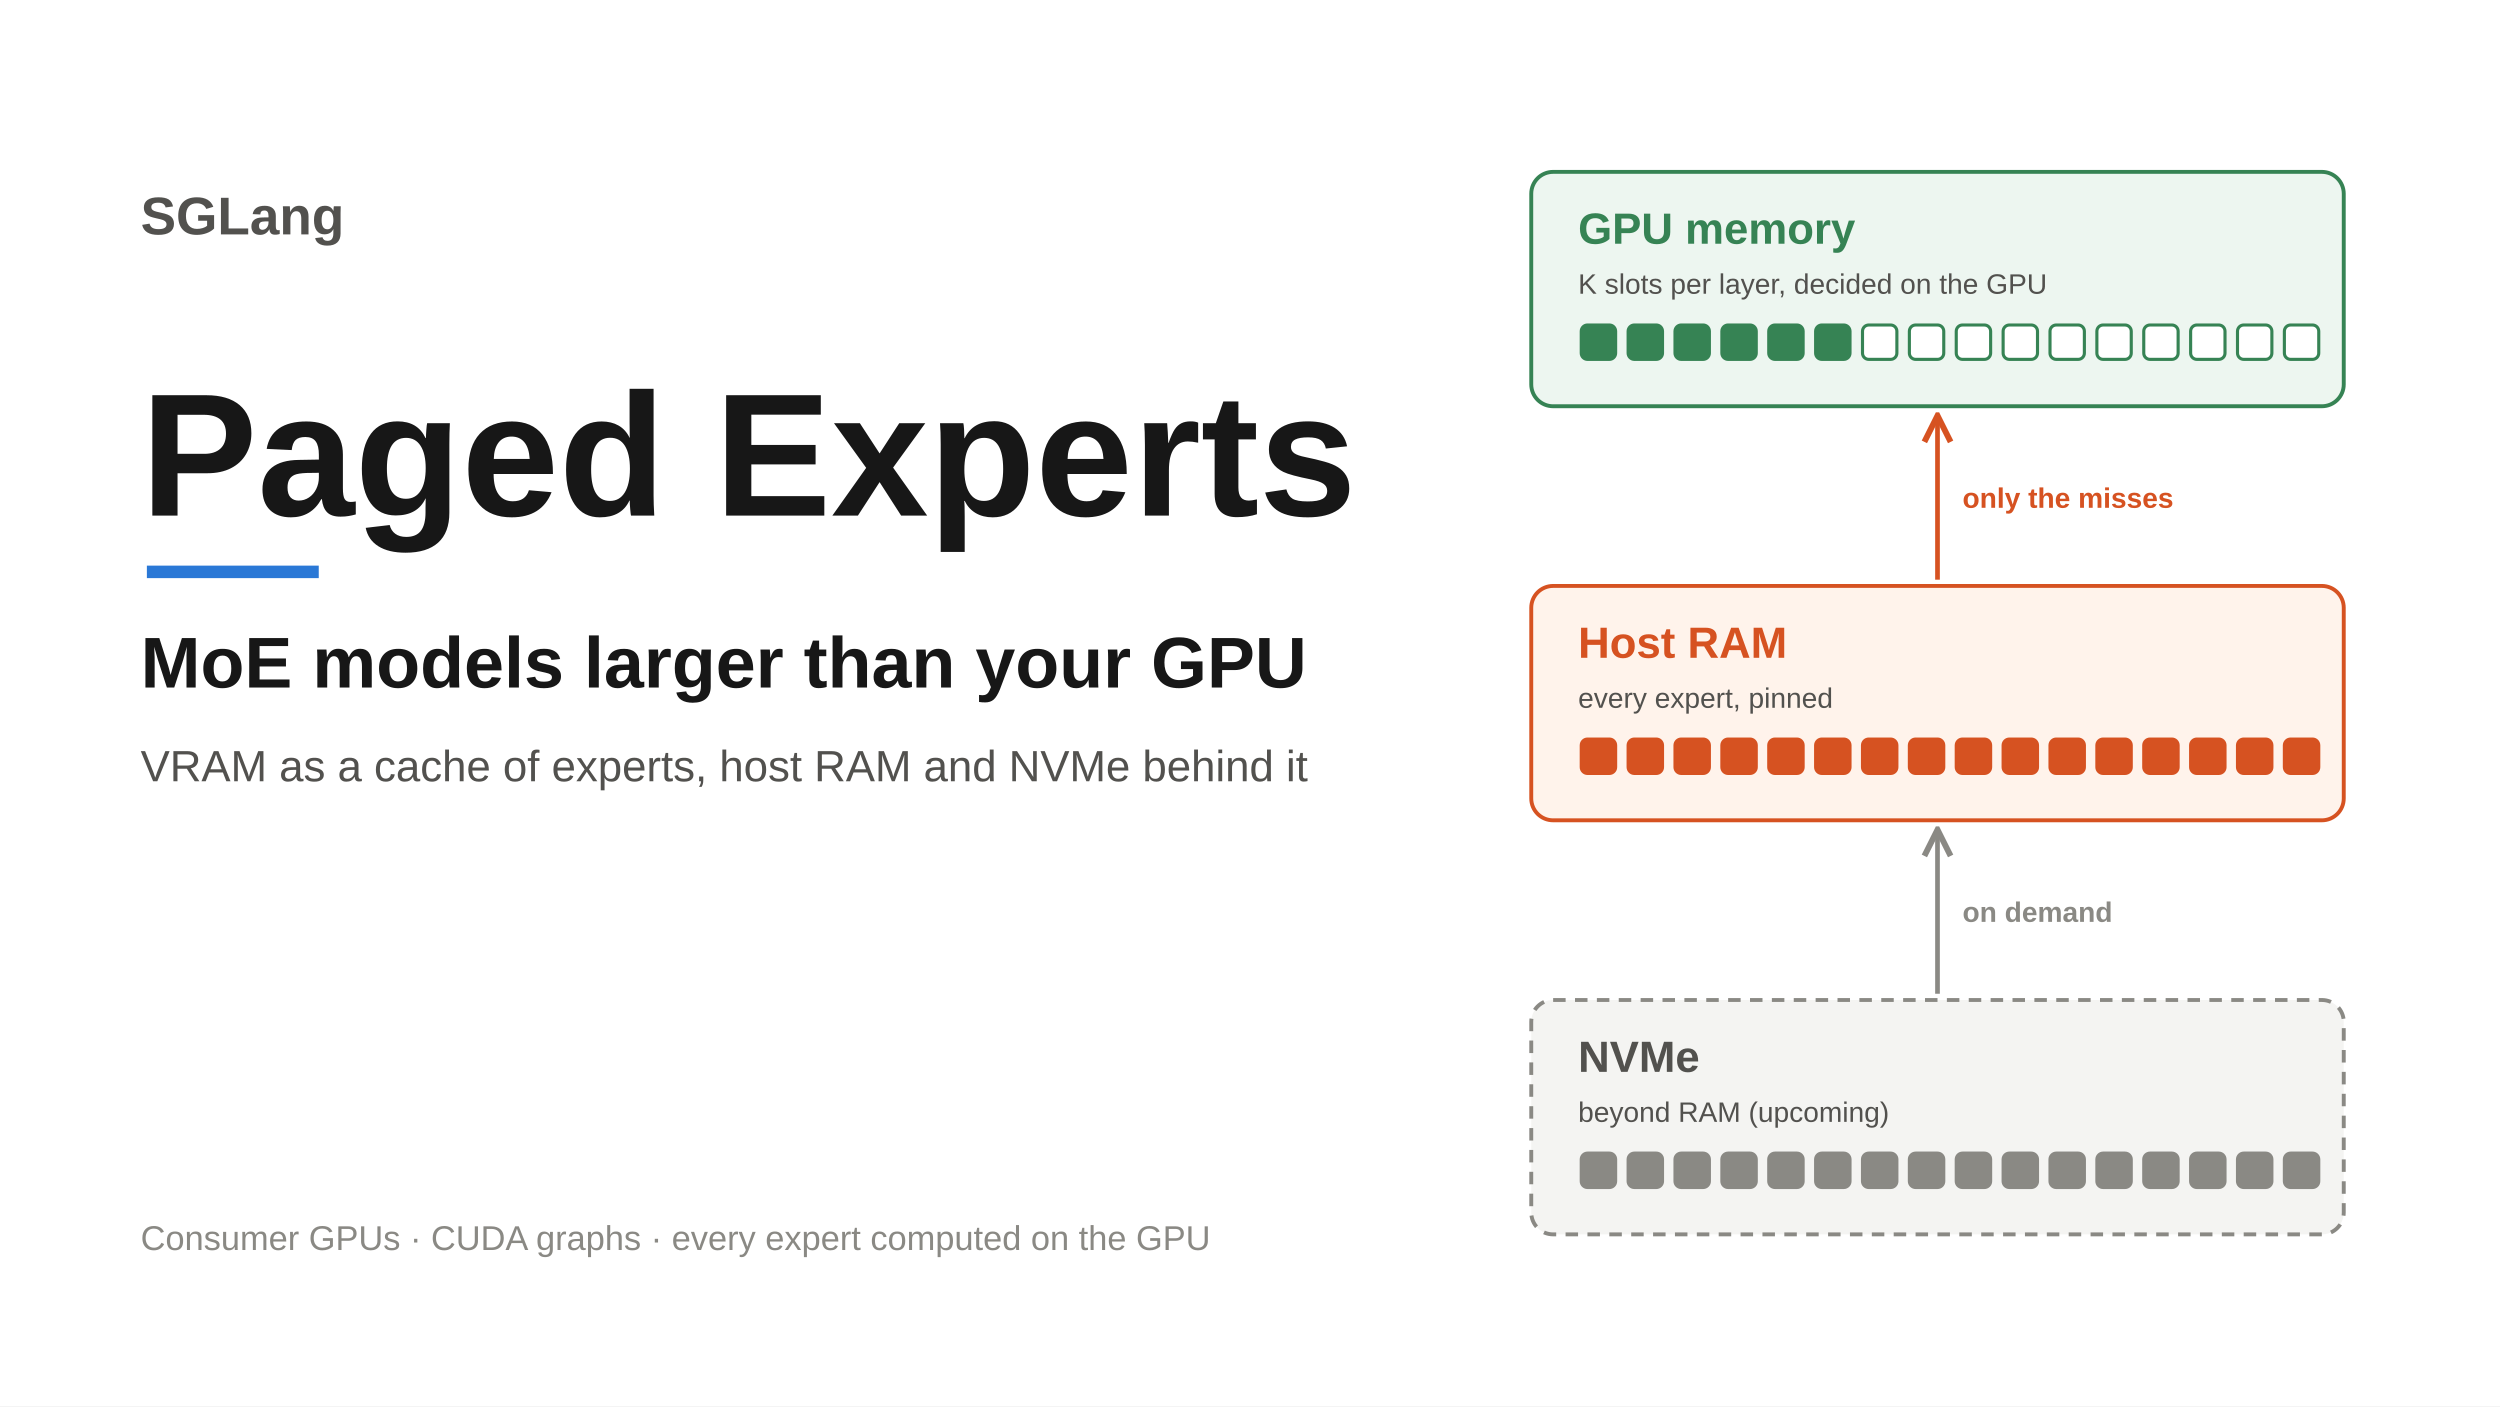
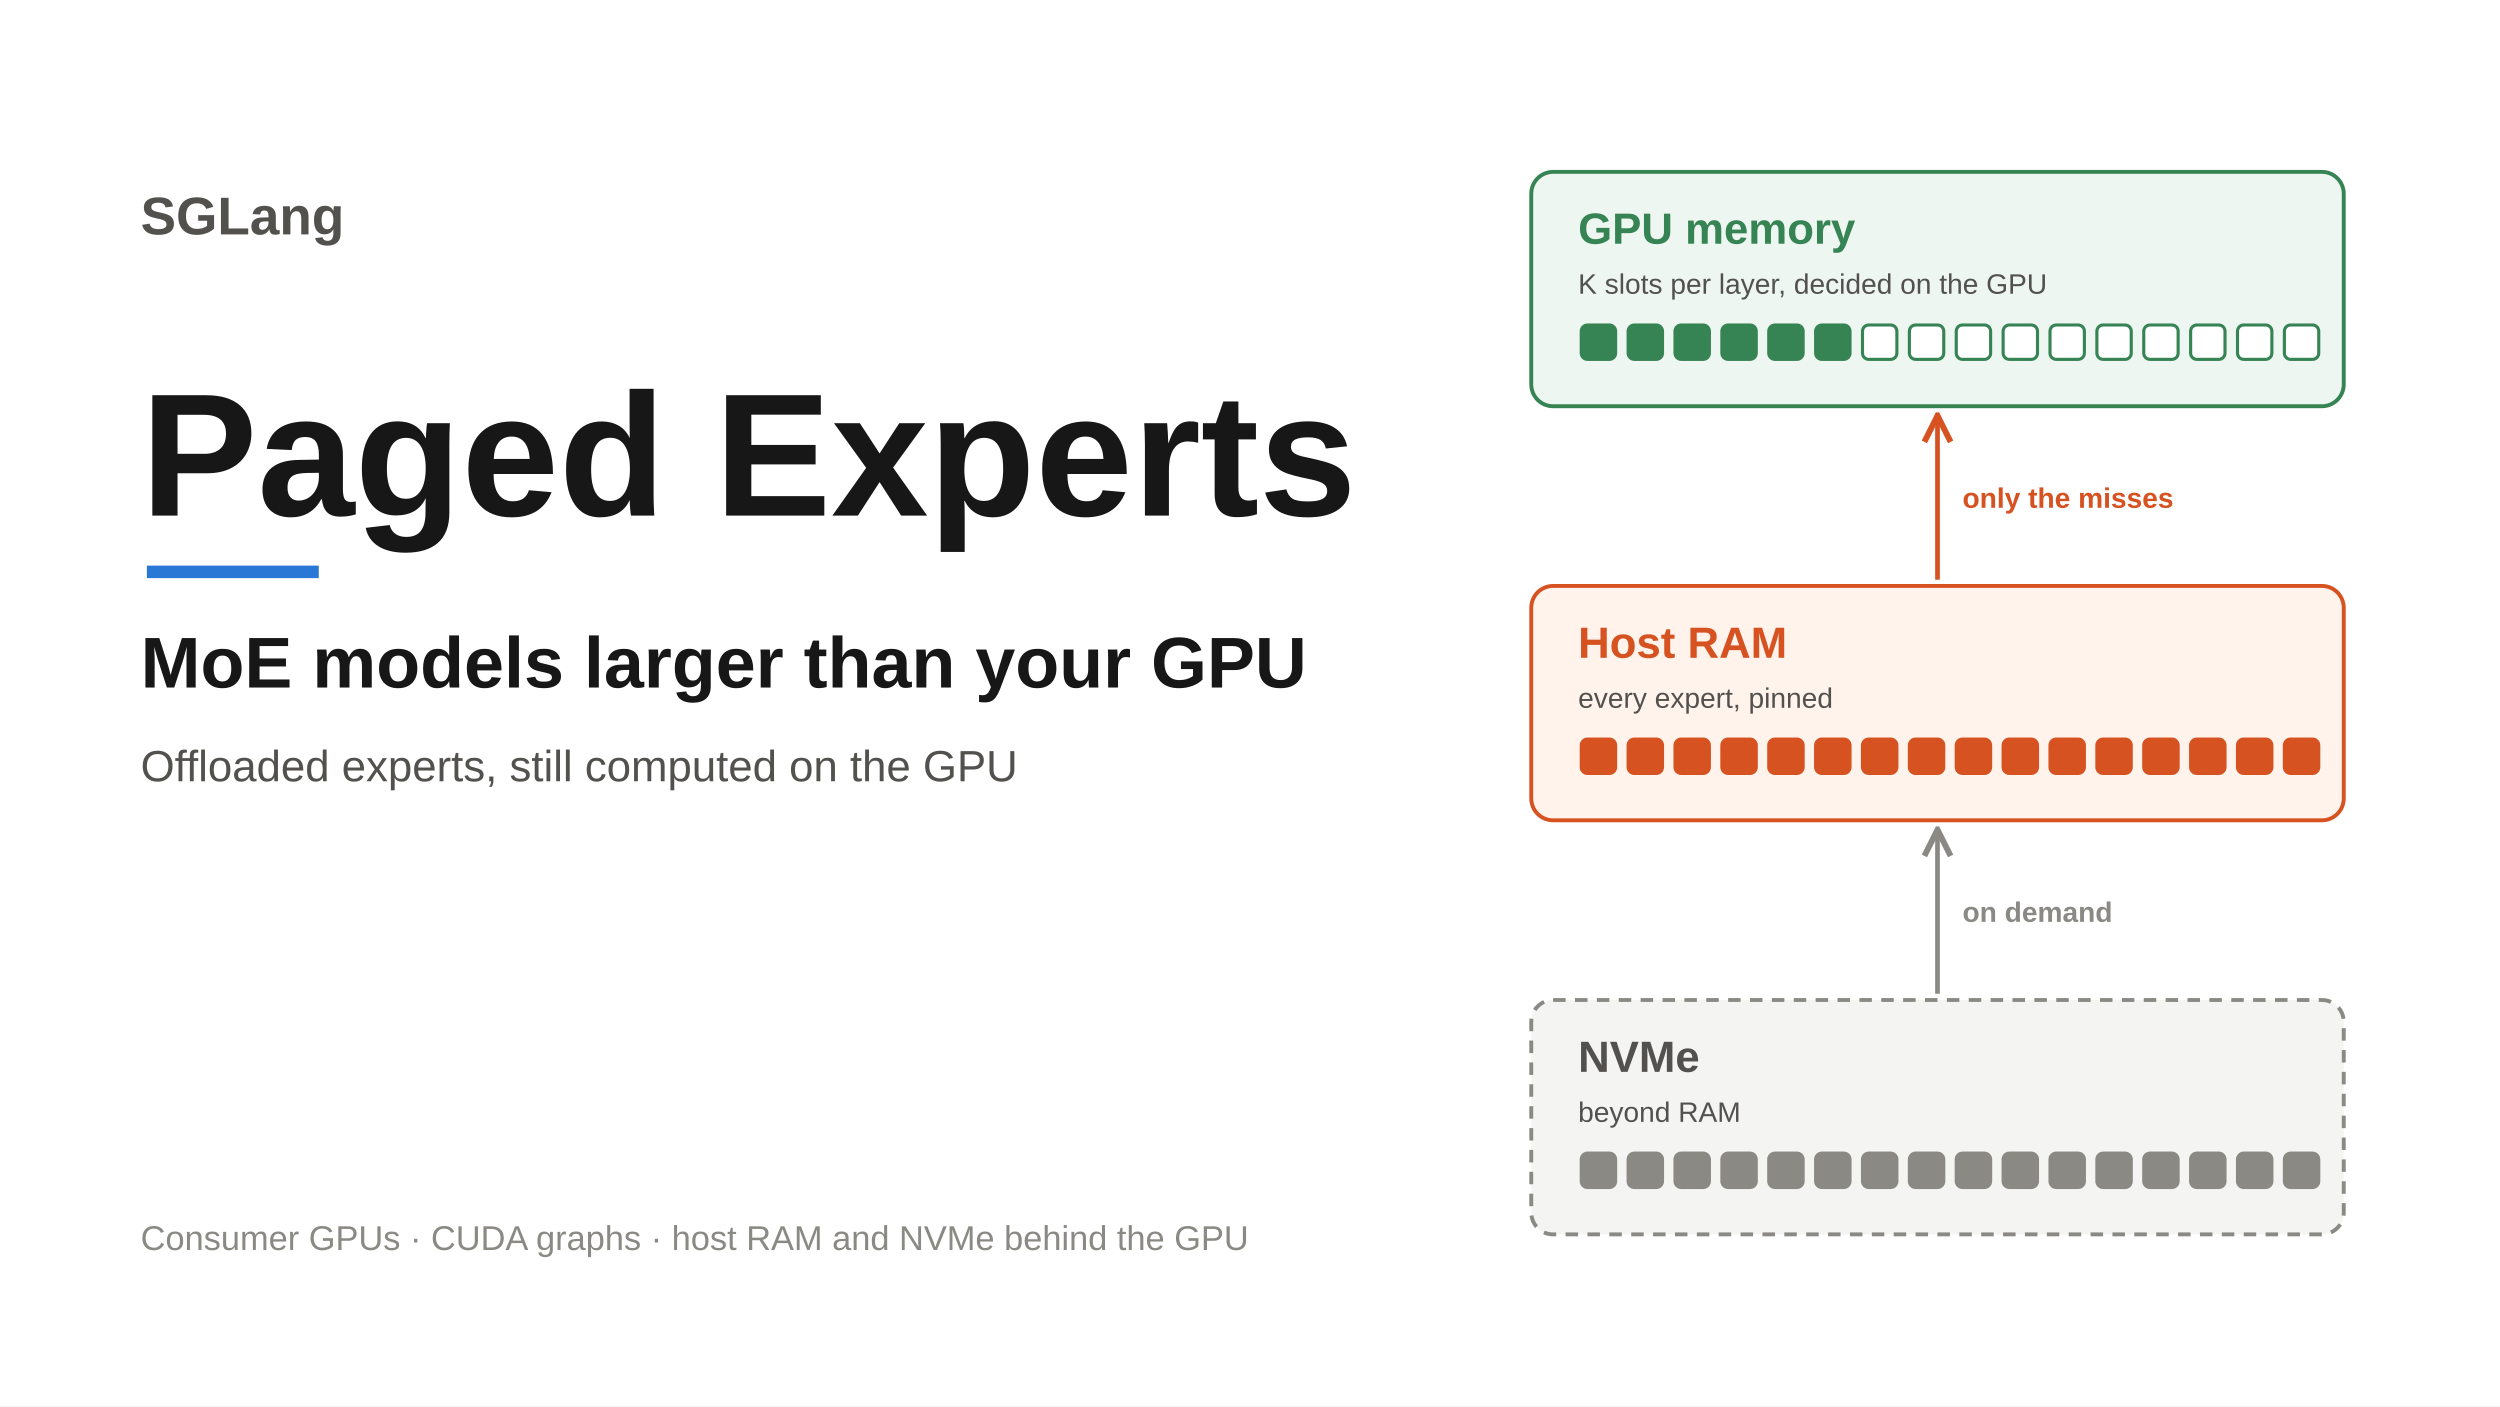
<svg xmlns="http://www.w3.org/2000/svg" width="1600" height="900" viewBox="0 0 1600 900" role="img" aria-labelledby="title desc">
  <rect width="1600" height="900" fill="#fff" />
  <g font-family="Arial, Helvetica, sans-serif">
    <defs>
      <marker id="a-ink" viewBox="0 0 10 10" refX="9" refY="5" markerWidth="7" markerHeight="7" orient="auto-start-reverse">
        <path d="M1 1 L9 5 L1 9" fill="none" stroke="#52514e" stroke-width="1.8" />
      </marker>
      <marker id="a-orange" viewBox="0 0 10 10" refX="9" refY="5" markerWidth="7" markerHeight="7" orient="auto-start-reverse">
        <path d="M1 1 L9 5 L1 9" fill="none" stroke="#d65221" stroke-width="1.8" />
      </marker>
      <marker id="a-gray" viewBox="0 0 10 10" refX="9" refY="5" markerWidth="7" markerHeight="7" orient="auto-start-reverse">
        <path d="M1 1 L9 5 L1 9" fill="none" stroke="#8a8984" stroke-width="1.8" />
      </marker>
    </defs>
    <text x="90" y="150" font-size="34" fill="#52514e" font-weight="700" text-anchor="start">SGLang</text>
    <text x="90" y="330" font-size="112" fill="#171717" font-weight="700" text-anchor="start">Paged Experts</text>
    <rect x="94" y="362" width="110" height="8" fill="#2a78d6" />
    <text x="90" y="440" font-size="46" fill="#171717" font-weight="700" text-anchor="start">MoE models larger than your GPU</text>
-     <text x="90" y="500" font-size="28" fill="#52514e" text-anchor="start">VRAM as a cache of experts, host RAM and NVMe behind it</text>
-     <text x="90" y="800" font-size="22" fill="#8a8984" text-anchor="start">Consumer GPUs · CUDA graphs · every expert computed on the GPU</text>
+     <text x="90" y="500" font-size="28" fill="#52514e" text-anchor="start">Offloaded experts, still computed on the GPU</text>
+     <text x="90" y="800" font-size="22" fill="#8a8984" text-anchor="start">Consumer GPUs · CUDA graphs · host RAM and NVMe behind the GPU</text>
    <rect x="980" y="110" width="520" height="150" rx="14" fill="#edf6f0" stroke="#368354" stroke-width="2.5" />
    <text x="1010" y="156" font-size="28" fill="#368354" font-weight="700" text-anchor="start">GPU memory</text>
    <text x="1010" y="188" font-size="18" fill="#52514e" text-anchor="start">K slots per layer, decided on the GPU</text>
    <rect x="1012" y="208" width="22" height="22" rx="4" fill="#368354" stroke="#368354" stroke-width="2" />
    <rect x="1042" y="208" width="22" height="22" rx="4" fill="#368354" stroke="#368354" stroke-width="2" />
    <rect x="1072" y="208" width="22" height="22" rx="4" fill="#368354" stroke="#368354" stroke-width="2" />
    <rect x="1102" y="208" width="22" height="22" rx="4" fill="#368354" stroke="#368354" stroke-width="2" />
    <rect x="1132" y="208" width="22" height="22" rx="4" fill="#368354" stroke="#368354" stroke-width="2" />
    <rect x="1162" y="208" width="22" height="22" rx="4" fill="#368354" stroke="#368354" stroke-width="2" />
    <rect x="1192" y="208" width="22" height="22" rx="4" fill="#fff" stroke="#368354" stroke-width="2" />
    <rect x="1222" y="208" width="22" height="22" rx="4" fill="#fff" stroke="#368354" stroke-width="2" />
    <rect x="1252" y="208" width="22" height="22" rx="4" fill="#fff" stroke="#368354" stroke-width="2" />
    <rect x="1282" y="208" width="22" height="22" rx="4" fill="#fff" stroke="#368354" stroke-width="2" />
    <rect x="1312" y="208" width="22" height="22" rx="4" fill="#fff" stroke="#368354" stroke-width="2" />
    <rect x="1342" y="208" width="22" height="22" rx="4" fill="#fff" stroke="#368354" stroke-width="2" />
    <rect x="1372" y="208" width="22" height="22" rx="4" fill="#fff" stroke="#368354" stroke-width="2" />
    <rect x="1402" y="208" width="22" height="22" rx="4" fill="#fff" stroke="#368354" stroke-width="2" />
    <rect x="1432" y="208" width="22" height="22" rx="4" fill="#fff" stroke="#368354" stroke-width="2" />
    <rect x="1462" y="208" width="22" height="22" rx="4" fill="#fff" stroke="#368354" stroke-width="2" />
    <rect x="980" y="375" width="520" height="150" rx="14" fill="#fff3eb" stroke="#d65221" stroke-width="2.5" />
    <text x="1010" y="421" font-size="28" fill="#d65221" font-weight="700" text-anchor="start">Host RAM</text>
    <text x="1010" y="453" font-size="18" fill="#52514e" text-anchor="start">every expert, pinned</text>
    <rect x="1012" y="473" width="22" height="22" rx="4" fill="#d65221" stroke="#d65221" stroke-width="2" />
    <rect x="1042" y="473" width="22" height="22" rx="4" fill="#d65221" stroke="#d65221" stroke-width="2" />
    <rect x="1072" y="473" width="22" height="22" rx="4" fill="#d65221" stroke="#d65221" stroke-width="2" />
    <rect x="1102" y="473" width="22" height="22" rx="4" fill="#d65221" stroke="#d65221" stroke-width="2" />
    <rect x="1132" y="473" width="22" height="22" rx="4" fill="#d65221" stroke="#d65221" stroke-width="2" />
    <rect x="1162" y="473" width="22" height="22" rx="4" fill="#d65221" stroke="#d65221" stroke-width="2" />
    <rect x="1192" y="473" width="22" height="22" rx="4" fill="#d65221" stroke="#d65221" stroke-width="2" />
    <rect x="1222" y="473" width="22" height="22" rx="4" fill="#d65221" stroke="#d65221" stroke-width="2" />
    <rect x="1252" y="473" width="22" height="22" rx="4" fill="#d65221" stroke="#d65221" stroke-width="2" />
    <rect x="1282" y="473" width="22" height="22" rx="4" fill="#d65221" stroke="#d65221" stroke-width="2" />
    <rect x="1312" y="473" width="22" height="22" rx="4" fill="#d65221" stroke="#d65221" stroke-width="2" />
    <rect x="1342" y="473" width="22" height="22" rx="4" fill="#d65221" stroke="#d65221" stroke-width="2" />
    <rect x="1372" y="473" width="22" height="22" rx="4" fill="#d65221" stroke="#d65221" stroke-width="2" />
    <rect x="1402" y="473" width="22" height="22" rx="4" fill="#d65221" stroke="#d65221" stroke-width="2" />
    <rect x="1432" y="473" width="22" height="22" rx="4" fill="#d65221" stroke="#d65221" stroke-width="2" />
    <rect x="1462" y="473" width="22" height="22" rx="4" fill="#d65221" stroke="#d65221" stroke-width="2" />
    <rect x="980" y="640" width="520" height="150" rx="14" fill="#f4f4f2" stroke="#8a8984" stroke-width="2.5" stroke-dasharray="8 6" />
    <text x="1010" y="686" font-size="28" fill="#52514e" font-weight="700" text-anchor="start">NVMe</text>
-     <text x="1010" y="718" font-size="18" fill="#52514e" text-anchor="start">beyond RAM (upcoming)</text>
+     <text x="1010" y="718" font-size="18" fill="#52514e" text-anchor="start">beyond RAM</text>
    <rect x="1012" y="738" width="22" height="22" rx="4" fill="#8a8984" stroke="#8a8984" stroke-width="2" />
    <rect x="1042" y="738" width="22" height="22" rx="4" fill="#8a8984" stroke="#8a8984" stroke-width="2" />
    <rect x="1072" y="738" width="22" height="22" rx="4" fill="#8a8984" stroke="#8a8984" stroke-width="2" />
    <rect x="1102" y="738" width="22" height="22" rx="4" fill="#8a8984" stroke="#8a8984" stroke-width="2" />
    <rect x="1132" y="738" width="22" height="22" rx="4" fill="#8a8984" stroke="#8a8984" stroke-width="2" />
    <rect x="1162" y="738" width="22" height="22" rx="4" fill="#8a8984" stroke="#8a8984" stroke-width="2" />
    <rect x="1192" y="738" width="22" height="22" rx="4" fill="#8a8984" stroke="#8a8984" stroke-width="2" />
    <rect x="1222" y="738" width="22" height="22" rx="4" fill="#8a8984" stroke="#8a8984" stroke-width="2" />
    <rect x="1252" y="738" width="22" height="22" rx="4" fill="#8a8984" stroke="#8a8984" stroke-width="2" />
    <rect x="1282" y="738" width="22" height="22" rx="4" fill="#8a8984" stroke="#8a8984" stroke-width="2" />
    <rect x="1312" y="738" width="22" height="22" rx="4" fill="#8a8984" stroke="#8a8984" stroke-width="2" />
    <rect x="1342" y="738" width="22" height="22" rx="4" fill="#8a8984" stroke="#8a8984" stroke-width="2" />
    <rect x="1372" y="738" width="22" height="22" rx="4" fill="#8a8984" stroke="#8a8984" stroke-width="2" />
    <rect x="1402" y="738" width="22" height="22" rx="4" fill="#8a8984" stroke="#8a8984" stroke-width="2" />
    <rect x="1432" y="738" width="22" height="22" rx="4" fill="#8a8984" stroke="#8a8984" stroke-width="2" />
    <rect x="1462" y="738" width="22" height="22" rx="4" fill="#8a8984" stroke="#8a8984" stroke-width="2" />
    <line x1="1240" y1="371" x2="1240" y2="266" stroke="#d65221" stroke-width="3" marker-end="url(#a-orange)" />
    <text x="1256" y="325" font-size="18" fill="#d65221" font-weight="700" text-anchor="start">only the misses</text>
    <line x1="1240" y1="636" x2="1240" y2="531" stroke="#8a8984" stroke-width="3" marker-end="url(#a-gray)" />
    <text x="1256" y="590" font-size="18" fill="#8a8984" font-weight="700" text-anchor="start">on demand</text>
  </g>
</svg>
